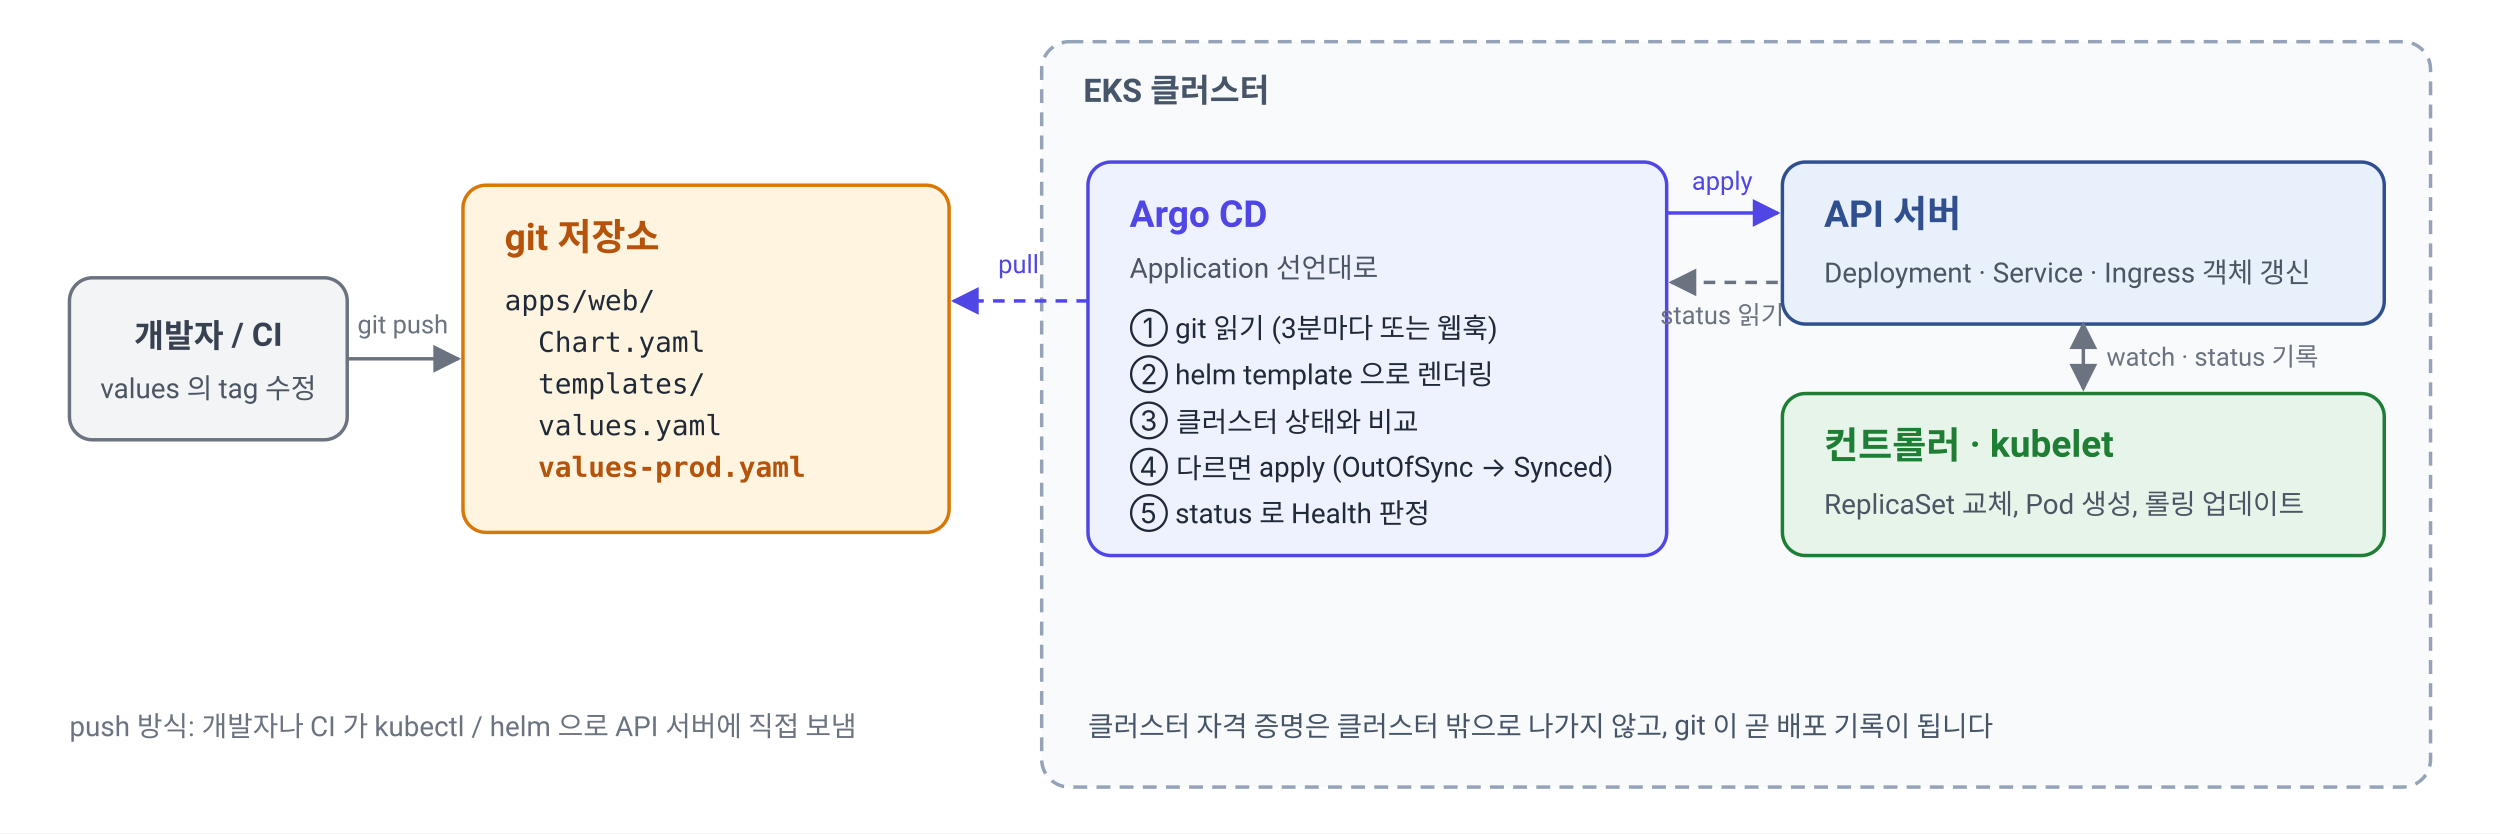
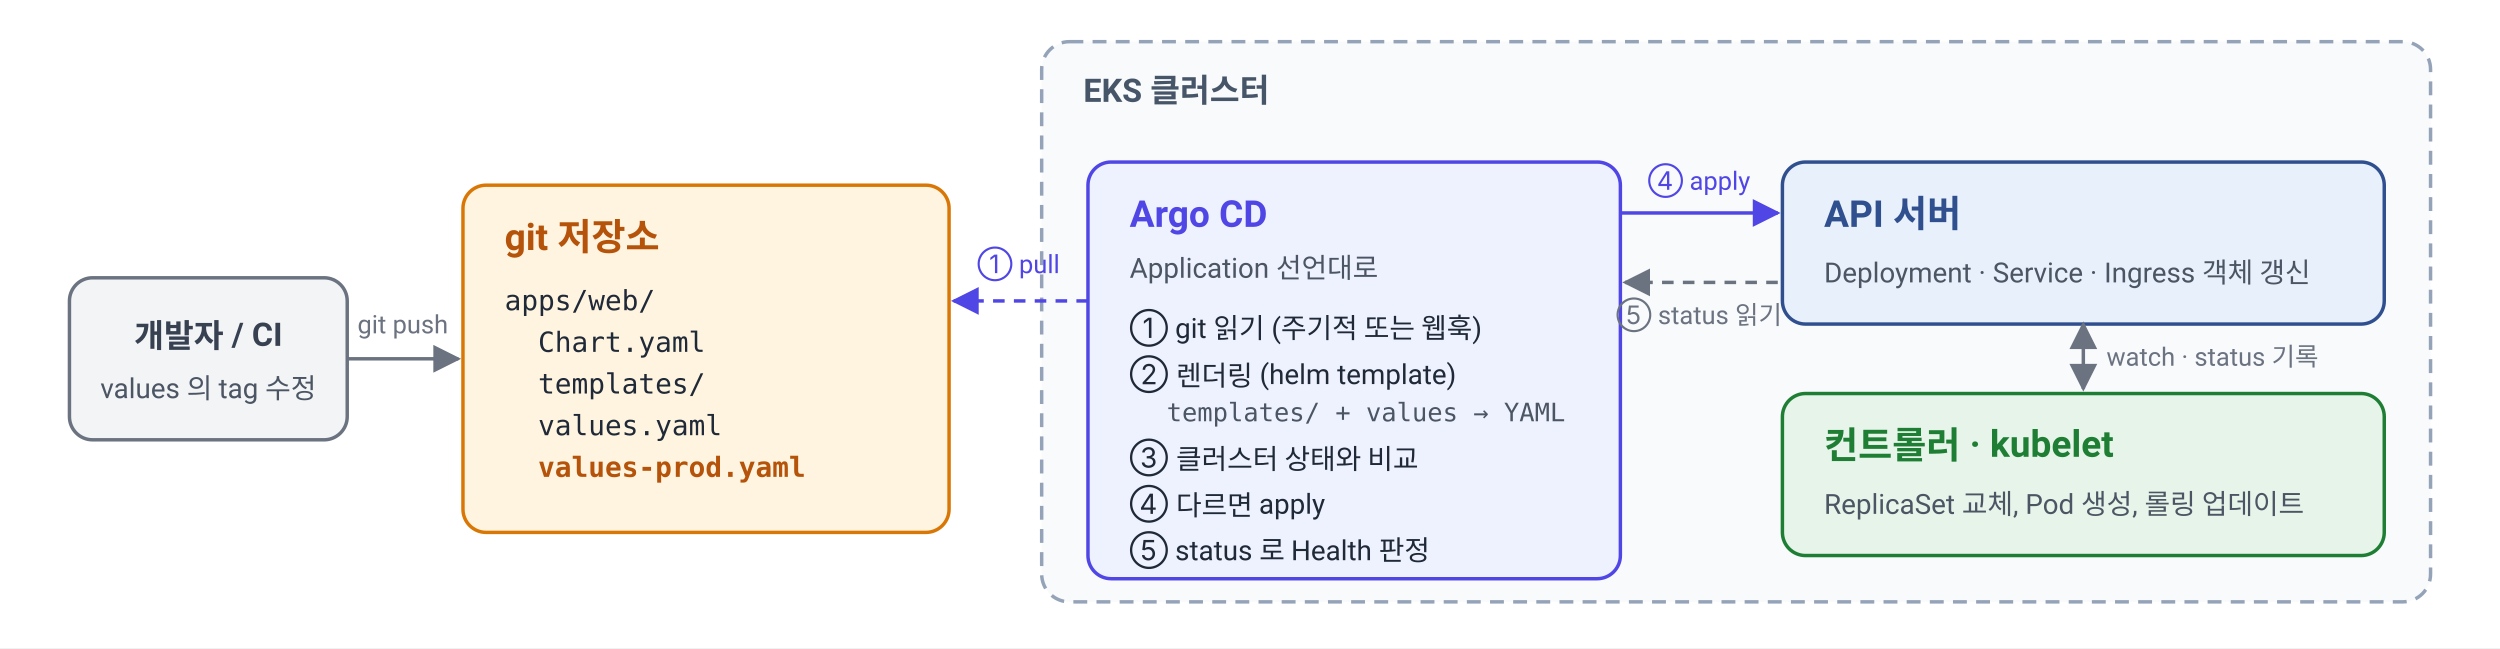
- <svg xmlns="http://www.w3.org/2000/svg" width="1080" height="360" viewBox="0 0 1080 360" font-family="-apple-system, BlinkMacSystemFont, 'Apple SD Gothic Neo', 'Noto Sans KR', 'Segoe UI', Roboto, sans-serif" font-size="13" xml:space="preserve">
-   <rect width="1080" height="360" fill="#ffffff" />
+ <svg xmlns="http://www.w3.org/2000/svg" width="1080" height="280" viewBox="0 0 1080 280" font-family="-apple-system, BlinkMacSystemFont, 'Apple SD Gothic Neo', 'Noto Sans KR', 'Segoe UI', Roboto, sans-serif" font-size="13" xml:space="preserve">
+   <rect width="1080" height="280" fill="#ffffff" />
  <defs>
    <marker id="arrow" viewBox="0 0 10 10" refX="9" refY="5" markerWidth="8" markerHeight="8" orient="auto-start-reverse">
      <path d="M0,0 L10,5 L0,10 z" fill="#6b7280" />
    </marker>
    <marker id="arrow-indigo" viewBox="0 0 10 10" refX="9" refY="5" markerWidth="8" markerHeight="8" orient="auto-start-reverse">
      <path d="M0,0 L10,5 L0,10 z" fill="#4f46e5" />
    </marker>
  </defs>
  <rect x="30" y="120" width="120" height="70" rx="10" fill="#f3f4f6" stroke="#6b7280" stroke-width="1.5" />
  <text x="90" y="150" text-anchor="middle" font-size="14" font-weight="700" fill="#374151">개발자 / CI</text>
  <text x="90" y="172" text-anchor="middle" font-size="12" fill="#4b5563">values 의 tag 수정</text>
  <line x1="150" y1="155" x2="198" y2="155" stroke="#6b7280" stroke-width="1.5" marker-end="url(#arrow)" />
  <text x="174" y="144" text-anchor="middle" font-size="11" fill="#6b7280">git push</text>
  <rect x="200" y="80" width="210" height="150" rx="10" fill="#fff4e0" stroke="#d97706" stroke-width="1.5" />
  <text x="218" y="108" font-size="16" font-weight="700" fill="#b45309">git 저장소</text>
  <text x="218" y="134" font-family="Menlo, Consolas, monospace" font-size="12" fill="#1f2937">apps/web/</text>
  <text x="218" y="152" font-family="Menlo, Consolas, monospace" font-size="12" fill="#1f2937">  Chart.yaml</text>
  <text x="218" y="170" font-family="Menlo, Consolas, monospace" font-size="12" fill="#1f2937">  templates/</text>
  <text x="218" y="188" font-family="Menlo, Consolas, monospace" font-size="12" fill="#1f2937">  values.yaml</text>
  <text x="218" y="206" font-family="Menlo, Consolas, monospace" font-size="12" fill="#b45309" font-weight="700">  values-prod.yaml</text>
-   <rect x="450" y="18" width="600" height="322" rx="12" fill="#f8fafc" stroke="#94a3b8" stroke-width="1.5" stroke-dasharray="6 4" />
+   <rect x="450" y="18" width="600" height="242" rx="12" fill="#f8fafc" stroke="#94a3b8" stroke-width="1.5" stroke-dasharray="6 4" />
  <text x="468" y="44" font-size="14" font-weight="700" fill="#475569">EKS 클러스터</text>
-   <rect x="470" y="70" width="250" height="170" rx="10" fill="#eef2ff" stroke="#4f46e5" stroke-width="1.5" />
+   <rect x="470" y="70" width="230" height="180" rx="10" fill="#eef2ff" stroke="#4f46e5" stroke-width="1.5" />
  <text x="488" y="98" font-size="16" font-weight="700" fill="#4f46e5">Argo CD</text>
  <text x="488" y="120" font-size="12" fill="#4b5563">Application 선언대로</text>
-   <text x="488" y="146" font-size="12" fill="#1f2937">① git 읽기 (3분마다 또는 웹훅)</text>
-   <text x="488" y="166" font-size="12" fill="#1f2937">② helm template 으로 렌더링</text>
-   <text x="488" y="186" font-size="12" fill="#1f2937">③ 클러스터 상태와 비교</text>
-   <text x="488" y="206" font-size="12" fill="#1f2937">④ 다르면 apply (OutOfSync → Synced)</text>
-   <text x="488" y="226" font-size="12" fill="#1f2937">⑤ status 로 Health 판정</text>
+   <text x="488" y="146" font-size="12" fill="#1f2937">① git 읽기 (주기적 또는 웹훅)</text>
+   <text x="488" y="166" font-size="12" fill="#1f2937">② 렌더링 (helm template)</text>
+   <text x="504" y="182" font-family="Menlo, Consolas, monospace" font-size="11" fill="#4b5563">templates/ + values → YAML</text>
+   <text x="488" y="202" font-size="12" fill="#1f2937">③ 클러스터 상태와 비교</text>
+   <text x="488" y="222" font-size="12" fill="#1f2937">④ 다르면 apply</text>
+   <text x="488" y="242" font-size="12" fill="#1f2937">⑤ status 로 Health 판정</text>
  <path d="M470,130 L412,130" fill="none" stroke="#4f46e5" stroke-width="1.5" stroke-dasharray="5 4" marker-end="url(#arrow-indigo)" />
-   <text x="440" y="118" text-anchor="middle" font-size="11" fill="#4f46e5">pull</text>
+   <text x="440" y="118" text-anchor="middle" font-size="11" fill="#4f46e5">① pull</text>
  <rect x="770" y="70" width="260" height="70" rx="10" fill="#e8f0fb" stroke="#2f4f8f" stroke-width="1.5" />
  <text x="788" y="98" font-size="16" font-weight="700" fill="#2f4f8f">API 서버</text>
  <text x="788" y="122" font-size="12" fill="#4b5563">Deployment · Service · Ingress 객체 갱신</text>
-   <line x1="720" y1="92" x2="768" y2="92" stroke="#4f46e5" stroke-width="1.5" marker-end="url(#arrow-indigo)" />
-   <text x="744" y="82" text-anchor="middle" font-size="11" fill="#4f46e5">apply</text>
-   <line x1="768" y1="122" x2="722" y2="122" stroke="#6b7280" stroke-width="1.5" stroke-dasharray="5 4" marker-end="url(#arrow)" />
-   <text x="744" y="140" text-anchor="middle" font-size="11" fill="#6b7280">status 읽기</text>
+   <line x1="700" y1="92" x2="768" y2="92" stroke="#4f46e5" stroke-width="1.5" marker-end="url(#arrow-indigo)" />
+   <text x="734" y="82" text-anchor="middle" font-size="11" fill="#4f46e5">④ apply</text>
+   <line x1="768" y1="122" x2="702" y2="122" stroke="#6b7280" stroke-width="1.5" stroke-dasharray="5 4" marker-end="url(#arrow)" />
+   <text x="734" y="140" text-anchor="middle" font-size="11" fill="#6b7280">⑤ status 읽기</text>
  <rect x="770" y="170" width="260" height="70" rx="10" fill="#e6f4ea" stroke="#1e7e34" stroke-width="1.5" />
  <text x="788" y="198" font-size="16" font-weight="700" fill="#1e7e34">컨트롤러 · kubelet</text>
  <text x="788" y="222" font-size="12" fill="#4b5563">ReplicaSet 교체, Pod 생성, 롤링 업데이트</text>
  <line x1="900" y1="140" x2="900" y2="168" stroke="#6b7280" stroke-width="1.5" marker-start="url(#arrow)" marker-end="url(#arrow)" />
  <text x="910" y="158" font-size="11" fill="#6b7280">watch · status 기록</text>
-   <text x="470" y="318" font-size="12" fill="#475569">클러스터 자격 증명은 클러스터 밖으로 나가지 않고, git 이 곧 배포 기록이 됩니다</text>
-   <text x="30" y="318" font-size="12" fill="#6b7280">push 방식: 개발자나 CI 가 kubectl / helm 으로 API 서버에 직접 보냄</text>
</svg>
